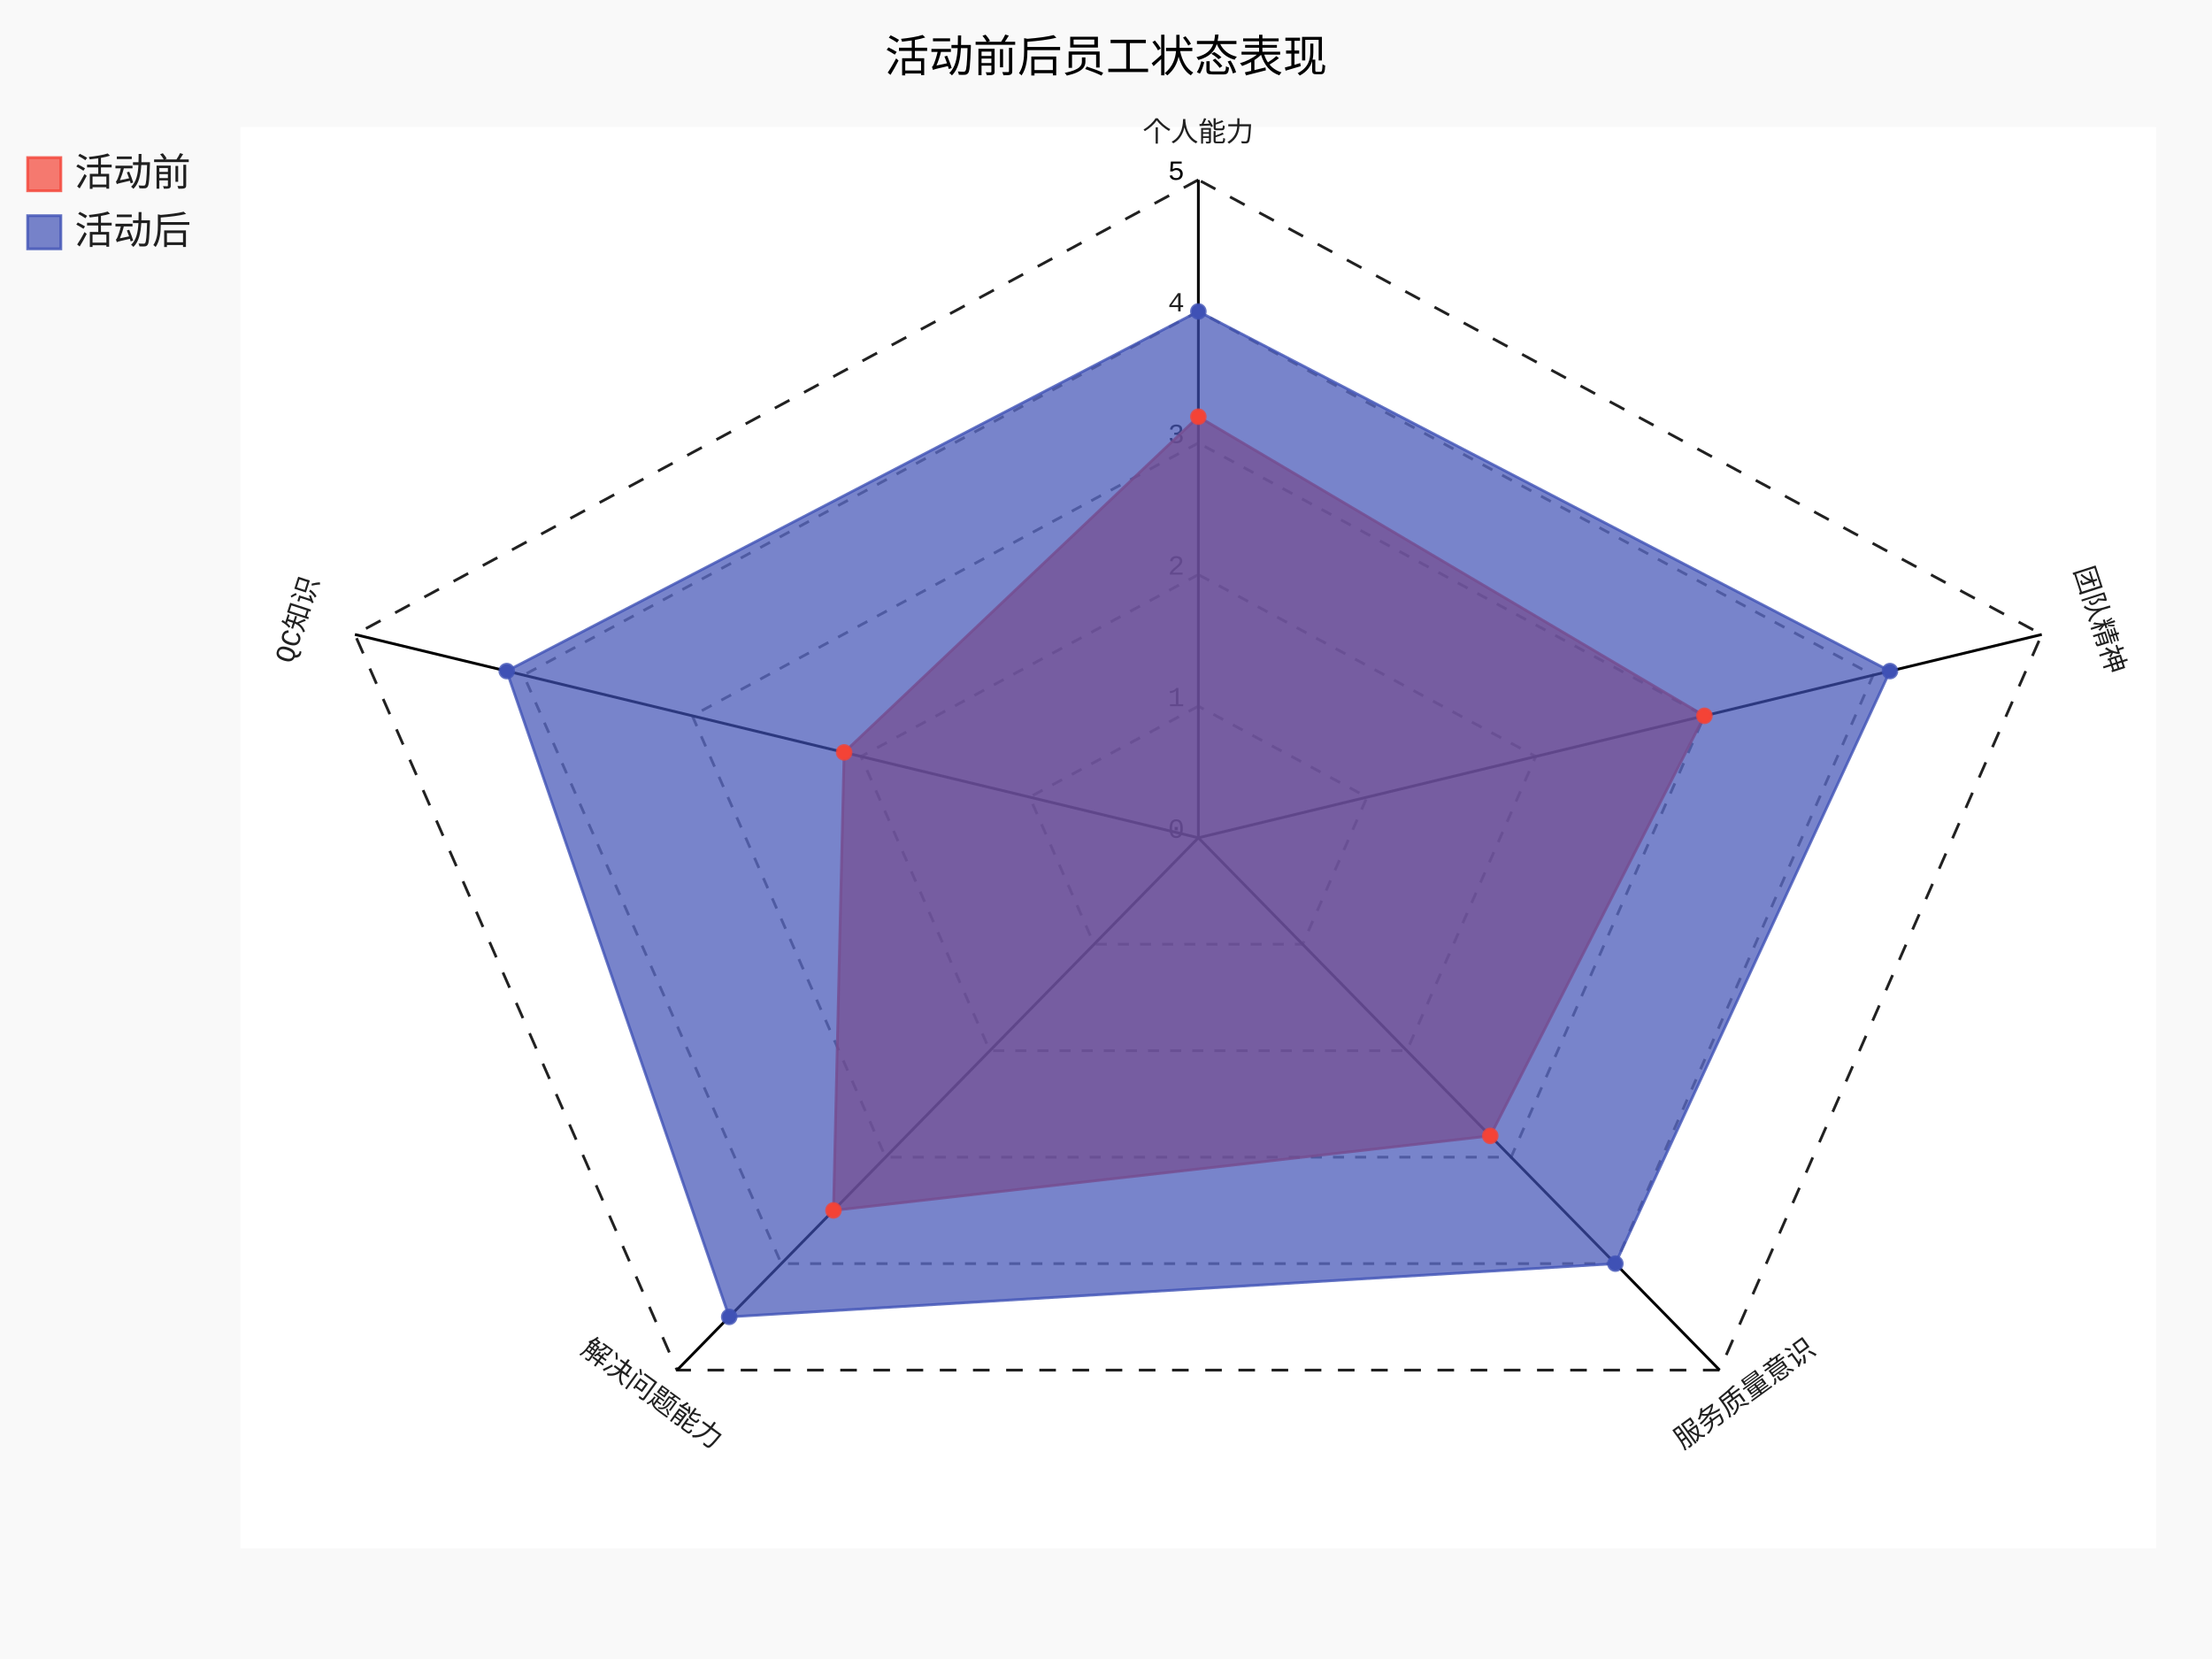
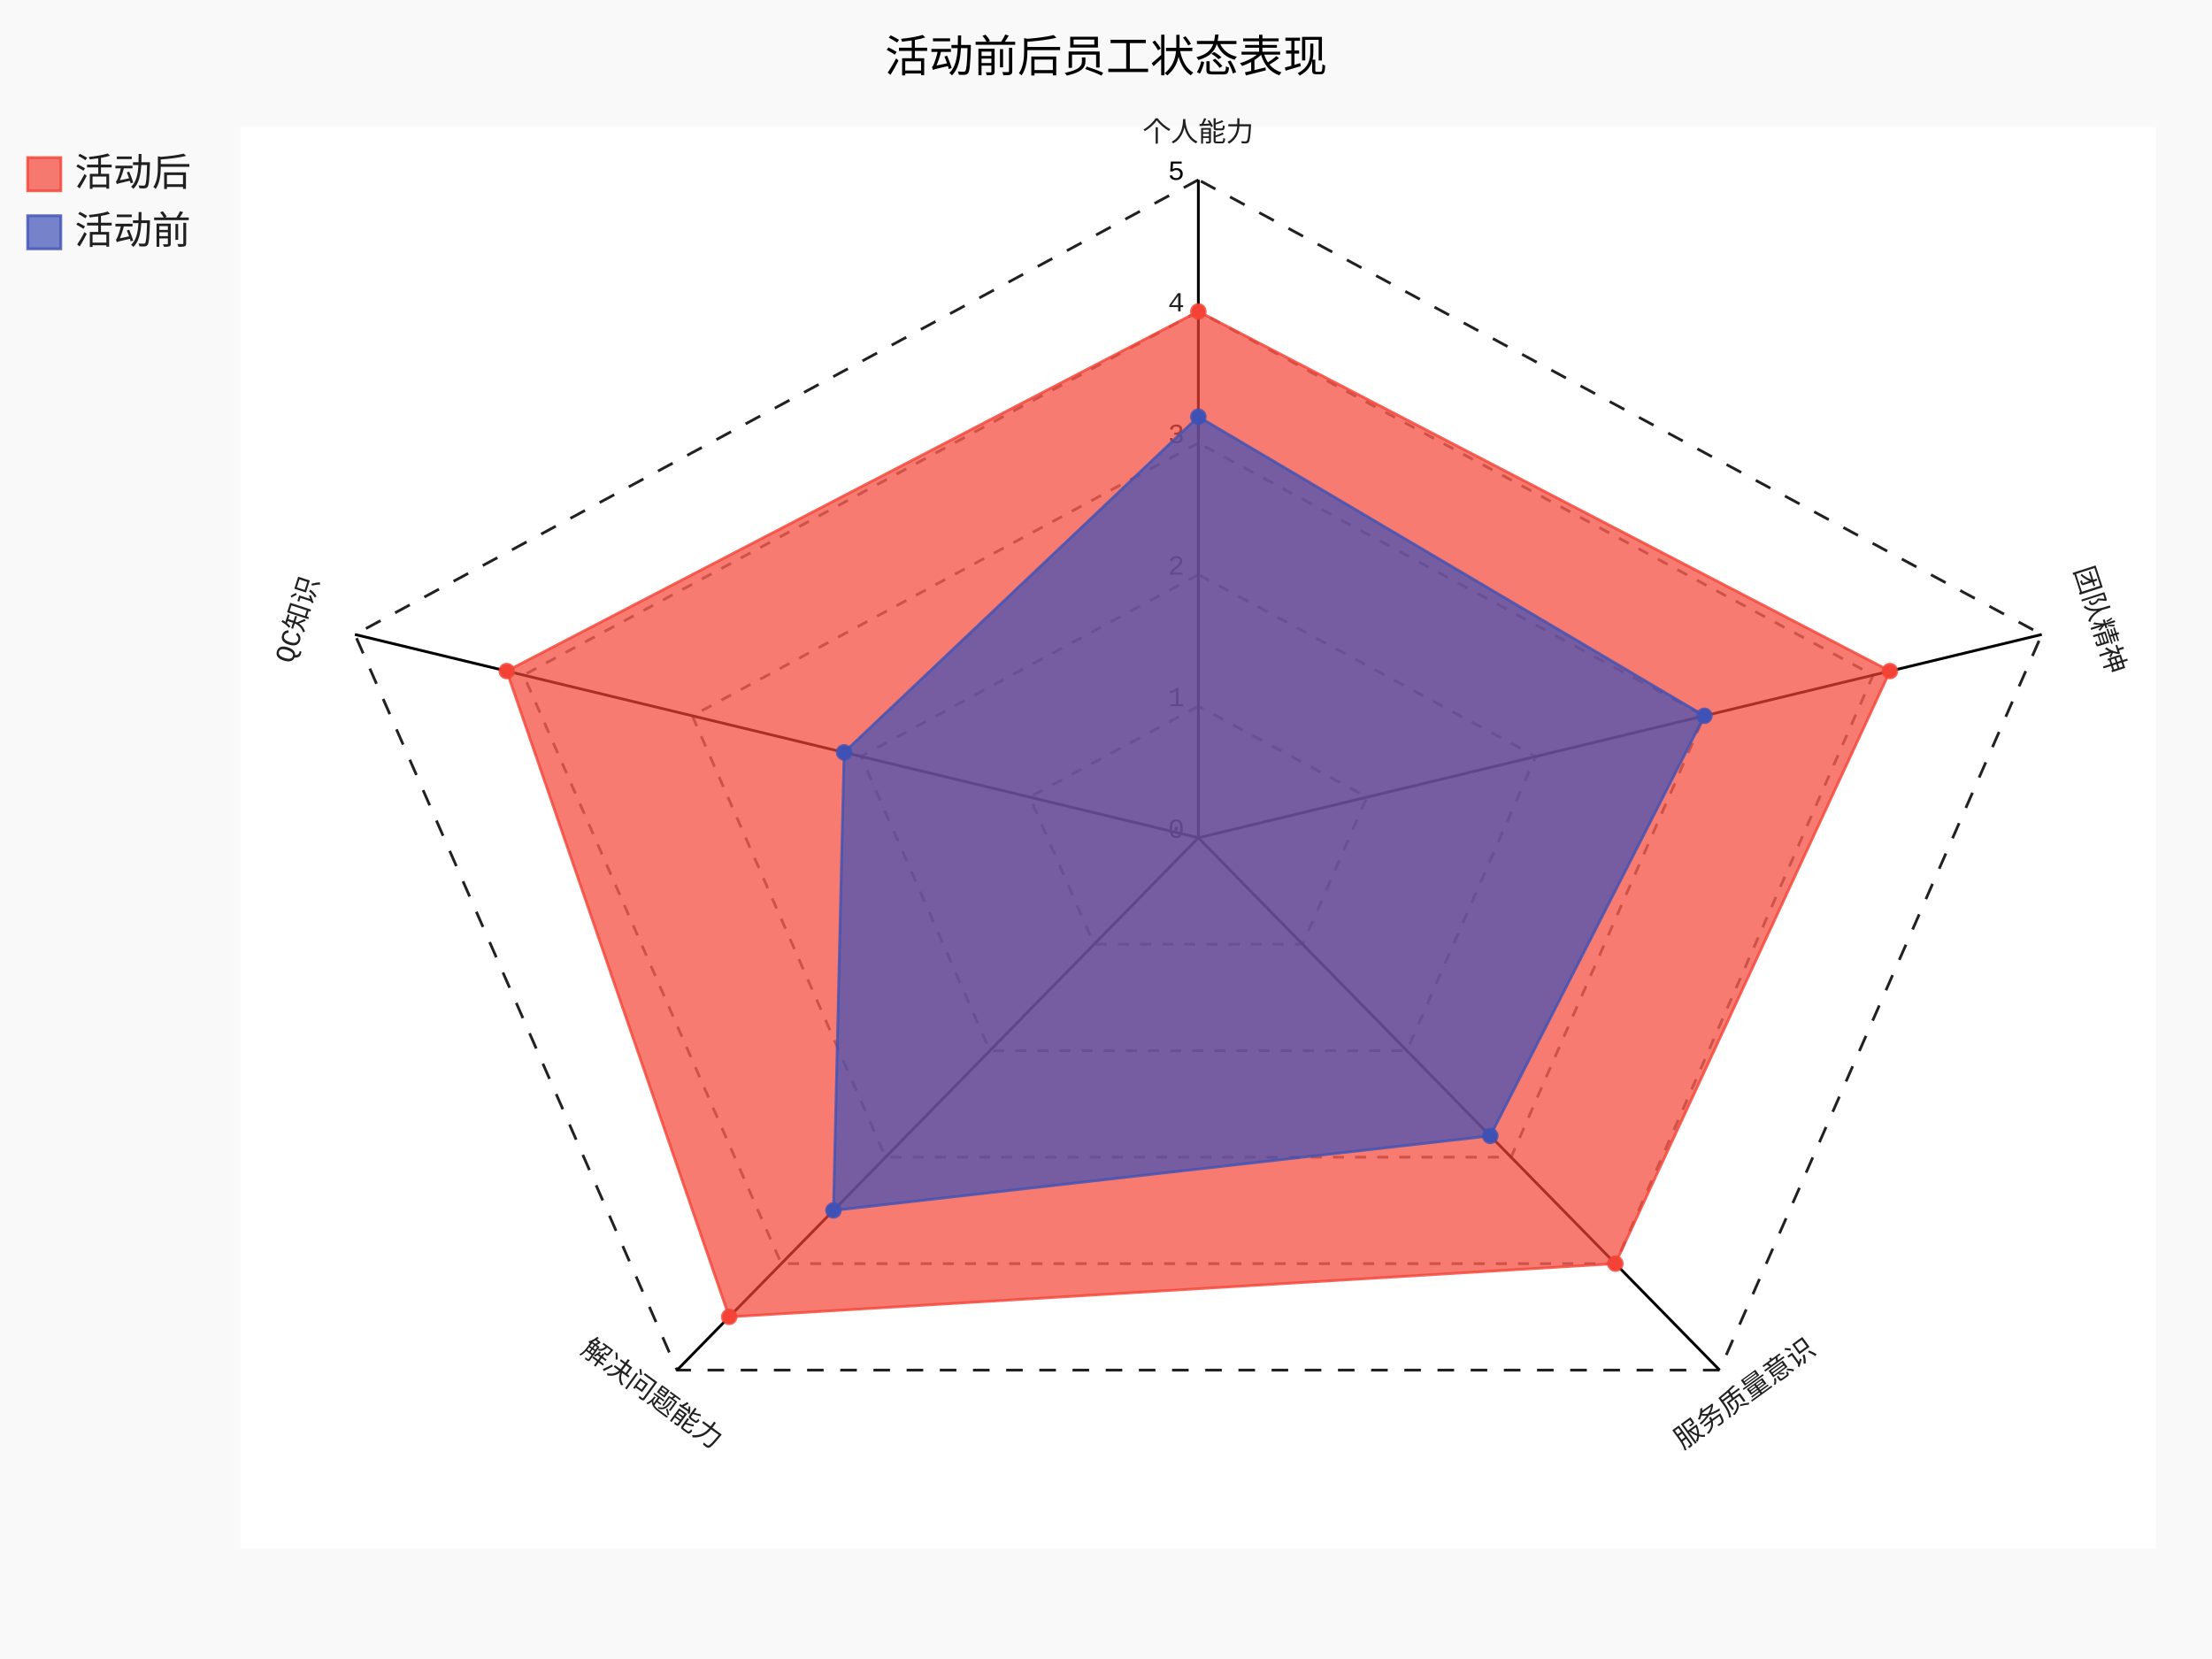
- <svg xmlns="http://www.w3.org/2000/svg" class="pygal-chart" id="chart-f42811aa-e9d6-4445-8fcc-391ecc8b8e47" viewBox="0 0 800 600">
+ <svg xmlns="http://www.w3.org/2000/svg" id="chart-470f6a6f-1949-46ae-a65e-4630b30e93d3" class="pygal-chart" viewBox="0 0 800 600">
  <defs>
-     <style type="text/css">#chart-f42811aa-e9d6-4445-8fcc-391ecc8b8e47{-webkit-user-select:none;-webkit-font-smoothing:antialiased;font-family:Consolas,"Liberation Mono",Menlo,Courier,monospace}#chart-f42811aa-e9d6-4445-8fcc-391ecc8b8e47 .title{font-family:Consolas,"Liberation Mono",Menlo,Courier,monospace;font-size:16px}#chart-f42811aa-e9d6-4445-8fcc-391ecc8b8e47 .legends .legend text{font-family:Consolas,"Liberation Mono",Menlo,Courier,monospace;font-size:14px}#chart-f42811aa-e9d6-4445-8fcc-391ecc8b8e47 .axis text{font-family:Consolas,"Liberation Mono",Menlo,Courier,monospace;font-size:10px}#chart-f42811aa-e9d6-4445-8fcc-391ecc8b8e47 .axis text.major{font-family:Consolas,"Liberation Mono",Menlo,Courier,monospace;font-size:10px}#chart-f42811aa-e9d6-4445-8fcc-391ecc8b8e47 .text-overlay text.value{font-family:Consolas,"Liberation Mono",Menlo,Courier,monospace;font-size:16px}#chart-f42811aa-e9d6-4445-8fcc-391ecc8b8e47 .text-overlay text.label{font-family:Consolas,"Liberation Mono",Menlo,Courier,monospace;font-size:10px}#chart-f42811aa-e9d6-4445-8fcc-391ecc8b8e47 .tooltip{font-family:Consolas,"Liberation Mono",Menlo,Courier,monospace;font-size:14px}#chart-f42811aa-e9d6-4445-8fcc-391ecc8b8e47 text.no_data{font-family:Consolas,"Liberation Mono",Menlo,Courier,monospace;font-size:64px}
- #chart-f42811aa-e9d6-4445-8fcc-391ecc8b8e47{background-color:rgba(249,249,249,1)}#chart-f42811aa-e9d6-4445-8fcc-391ecc8b8e47 path,#chart-f42811aa-e9d6-4445-8fcc-391ecc8b8e47 line,#chart-f42811aa-e9d6-4445-8fcc-391ecc8b8e47 rect,#chart-f42811aa-e9d6-4445-8fcc-391ecc8b8e47 circle{-webkit-transition:150ms;-moz-transition:150ms;transition:150ms}#chart-f42811aa-e9d6-4445-8fcc-391ecc8b8e47 .graph &gt; .background{fill:rgba(249,249,249,1)}#chart-f42811aa-e9d6-4445-8fcc-391ecc8b8e47 .plot &gt; .background{fill:rgba(255,255,255,1)}#chart-f42811aa-e9d6-4445-8fcc-391ecc8b8e47 .graph{fill:rgba(0,0,0,.87)}#chart-f42811aa-e9d6-4445-8fcc-391ecc8b8e47 text.no_data{fill:rgba(0,0,0,1)}#chart-f42811aa-e9d6-4445-8fcc-391ecc8b8e47 .title{fill:rgba(0,0,0,1)}#chart-f42811aa-e9d6-4445-8fcc-391ecc8b8e47 .legends .legend text{fill:rgba(0,0,0,.87)}#chart-f42811aa-e9d6-4445-8fcc-391ecc8b8e47 .legends .legend:hover text{fill:rgba(0,0,0,1)}#chart-f42811aa-e9d6-4445-8fcc-391ecc8b8e47 .axis .line{stroke:rgba(0,0,0,1)}#chart-f42811aa-e9d6-4445-8fcc-391ecc8b8e47 .axis .guide.line{stroke:rgba(0,0,0,.54)}#chart-f42811aa-e9d6-4445-8fcc-391ecc8b8e47 .axis .major.line{stroke:rgba(0,0,0,.87)}#chart-f42811aa-e9d6-4445-8fcc-391ecc8b8e47 .axis text.major{fill:rgba(0,0,0,1)}#chart-f42811aa-e9d6-4445-8fcc-391ecc8b8e47 .axis.y .guides:hover .guide.line,#chart-f42811aa-e9d6-4445-8fcc-391ecc8b8e47 .line-graph .axis.x .guides:hover .guide.line,#chart-f42811aa-e9d6-4445-8fcc-391ecc8b8e47 .stackedline-graph .axis.x .guides:hover .guide.line,#chart-f42811aa-e9d6-4445-8fcc-391ecc8b8e47 .xy-graph .axis.x .guides:hover .guide.line{stroke:rgba(0,0,0,1)}#chart-f42811aa-e9d6-4445-8fcc-391ecc8b8e47 .axis .guides:hover text{fill:rgba(0,0,0,1)}#chart-f42811aa-e9d6-4445-8fcc-391ecc8b8e47 .reactive{fill-opacity:.7;stroke-opacity:.8}#chart-f42811aa-e9d6-4445-8fcc-391ecc8b8e47 .ci{stroke:rgba(0,0,0,.87)}#chart-f42811aa-e9d6-4445-8fcc-391ecc8b8e47 .reactive.active,#chart-f42811aa-e9d6-4445-8fcc-391ecc8b8e47 .active .reactive{fill-opacity:.8;stroke-opacity:.9;stroke-width:4}#chart-f42811aa-e9d6-4445-8fcc-391ecc8b8e47 .ci .reactive.active{stroke-width:1.5}#chart-f42811aa-e9d6-4445-8fcc-391ecc8b8e47 .series text{fill:rgba(0,0,0,1)}#chart-f42811aa-e9d6-4445-8fcc-391ecc8b8e47 .tooltip rect{fill:rgba(255,255,255,1);stroke:rgba(0,0,0,1);-webkit-transition:opacity 150ms;-moz-transition:opacity 150ms;transition:opacity 150ms}#chart-f42811aa-e9d6-4445-8fcc-391ecc8b8e47 .tooltip .label{fill:rgba(0,0,0,.87)}#chart-f42811aa-e9d6-4445-8fcc-391ecc8b8e47 .tooltip .label{fill:rgba(0,0,0,.87)}#chart-f42811aa-e9d6-4445-8fcc-391ecc8b8e47 .tooltip .legend{font-size:.8em;fill:rgba(0,0,0,.54)}#chart-f42811aa-e9d6-4445-8fcc-391ecc8b8e47 .tooltip .x_label{font-size:.6em;fill:rgba(0,0,0,1)}#chart-f42811aa-e9d6-4445-8fcc-391ecc8b8e47 .tooltip .xlink{font-size:.5em;text-decoration:underline}#chart-f42811aa-e9d6-4445-8fcc-391ecc8b8e47 .tooltip .value{font-size:1.5em}#chart-f42811aa-e9d6-4445-8fcc-391ecc8b8e47 .bound{font-size:.5em}#chart-f42811aa-e9d6-4445-8fcc-391ecc8b8e47 .max-value{font-size:.75em;fill:rgba(0,0,0,.54)}#chart-f42811aa-e9d6-4445-8fcc-391ecc8b8e47 .map-element{fill:rgba(255,255,255,1);stroke:rgba(0,0,0,.54) !important}#chart-f42811aa-e9d6-4445-8fcc-391ecc8b8e47 .map-element .reactive{fill-opacity:inherit;stroke-opacity:inherit}#chart-f42811aa-e9d6-4445-8fcc-391ecc8b8e47 .color-0,#chart-f42811aa-e9d6-4445-8fcc-391ecc8b8e47 .color-0 a:visited{stroke:#F44336;fill:#F44336}#chart-f42811aa-e9d6-4445-8fcc-391ecc8b8e47 .color-1,#chart-f42811aa-e9d6-4445-8fcc-391ecc8b8e47 .color-1 a:visited{stroke:#3F51B5;fill:#3F51B5}#chart-f42811aa-e9d6-4445-8fcc-391ecc8b8e47 .text-overlay .color-0 text{fill:black}#chart-f42811aa-e9d6-4445-8fcc-391ecc8b8e47 .text-overlay .color-1 text{fill:black}
- #chart-f42811aa-e9d6-4445-8fcc-391ecc8b8e47 text.no_data{text-anchor:middle}#chart-f42811aa-e9d6-4445-8fcc-391ecc8b8e47 .guide.line{fill:none}#chart-f42811aa-e9d6-4445-8fcc-391ecc8b8e47 .centered{text-anchor:middle}#chart-f42811aa-e9d6-4445-8fcc-391ecc8b8e47 .title{text-anchor:middle}#chart-f42811aa-e9d6-4445-8fcc-391ecc8b8e47 .legends .legend text{fill-opacity:1}#chart-f42811aa-e9d6-4445-8fcc-391ecc8b8e47 .axis.x text{text-anchor:middle}#chart-f42811aa-e9d6-4445-8fcc-391ecc8b8e47 .axis.x:not(.web) text[transform]{text-anchor:start}#chart-f42811aa-e9d6-4445-8fcc-391ecc8b8e47 .axis.x:not(.web) text[transform].backwards{text-anchor:end}#chart-f42811aa-e9d6-4445-8fcc-391ecc8b8e47 .axis.y text{text-anchor:end}#chart-f42811aa-e9d6-4445-8fcc-391ecc8b8e47 .axis.y text[transform].backwards{text-anchor:start}#chart-f42811aa-e9d6-4445-8fcc-391ecc8b8e47 .axis.y2 text{text-anchor:start}#chart-f42811aa-e9d6-4445-8fcc-391ecc8b8e47 .axis.y2 text[transform].backwards{text-anchor:end}#chart-f42811aa-e9d6-4445-8fcc-391ecc8b8e47 .axis .guide.line{stroke-dasharray:4,4}#chart-f42811aa-e9d6-4445-8fcc-391ecc8b8e47 .axis .major.guide.line{stroke-dasharray:6,6}#chart-f42811aa-e9d6-4445-8fcc-391ecc8b8e47 .horizontal .axis.y .guide.line,#chart-f42811aa-e9d6-4445-8fcc-391ecc8b8e47 .horizontal .axis.y2 .guide.line,#chart-f42811aa-e9d6-4445-8fcc-391ecc8b8e47 .vertical .axis.x .guide.line{opacity:0}#chart-f42811aa-e9d6-4445-8fcc-391ecc8b8e47 .horizontal .axis.always_show .guide.line,#chart-f42811aa-e9d6-4445-8fcc-391ecc8b8e47 .vertical .axis.always_show .guide.line{opacity:1 !important}#chart-f42811aa-e9d6-4445-8fcc-391ecc8b8e47 .axis.y .guides:hover .guide.line,#chart-f42811aa-e9d6-4445-8fcc-391ecc8b8e47 .axis.y2 .guides:hover .guide.line,#chart-f42811aa-e9d6-4445-8fcc-391ecc8b8e47 .axis.x .guides:hover .guide.line{opacity:1}#chart-f42811aa-e9d6-4445-8fcc-391ecc8b8e47 .axis .guides:hover text{opacity:1}#chart-f42811aa-e9d6-4445-8fcc-391ecc8b8e47 .nofill{fill:none}#chart-f42811aa-e9d6-4445-8fcc-391ecc8b8e47 .subtle-fill{fill-opacity:.2}#chart-f42811aa-e9d6-4445-8fcc-391ecc8b8e47 .dot{stroke-width:1px;fill-opacity:1}#chart-f42811aa-e9d6-4445-8fcc-391ecc8b8e47 .dot.active{stroke-width:5px}#chart-f42811aa-e9d6-4445-8fcc-391ecc8b8e47 .dot.negative{fill:transparent}#chart-f42811aa-e9d6-4445-8fcc-391ecc8b8e47 text,#chart-f42811aa-e9d6-4445-8fcc-391ecc8b8e47 tspan{stroke:none !important}#chart-f42811aa-e9d6-4445-8fcc-391ecc8b8e47 .series text.active{opacity:1}#chart-f42811aa-e9d6-4445-8fcc-391ecc8b8e47 .tooltip rect{fill-opacity:.95;stroke-width:.5}#chart-f42811aa-e9d6-4445-8fcc-391ecc8b8e47 .tooltip text{fill-opacity:1}#chart-f42811aa-e9d6-4445-8fcc-391ecc8b8e47 .showable{visibility:hidden}#chart-f42811aa-e9d6-4445-8fcc-391ecc8b8e47 .showable.shown{visibility:visible}#chart-f42811aa-e9d6-4445-8fcc-391ecc8b8e47 .gauge-background{fill:rgba(229,229,229,1);stroke:none}#chart-f42811aa-e9d6-4445-8fcc-391ecc8b8e47 .bg-lines{stroke:rgba(249,249,249,1);stroke-width:2px}</style>
+     <style type="text/css">#chart-470f6a6f-1949-46ae-a65e-4630b30e93d3{-webkit-user-select:none;-webkit-font-smoothing:antialiased;font-family:Consolas,"Liberation Mono",Menlo,Courier,monospace}#chart-470f6a6f-1949-46ae-a65e-4630b30e93d3 .title{font-family:Consolas,"Liberation Mono",Menlo,Courier,monospace;font-size:16px}#chart-470f6a6f-1949-46ae-a65e-4630b30e93d3 .legends .legend text{font-family:Consolas,"Liberation Mono",Menlo,Courier,monospace;font-size:14px}#chart-470f6a6f-1949-46ae-a65e-4630b30e93d3 .axis text{font-family:Consolas,"Liberation Mono",Menlo,Courier,monospace;font-size:10px}#chart-470f6a6f-1949-46ae-a65e-4630b30e93d3 .axis text.major{font-family:Consolas,"Liberation Mono",Menlo,Courier,monospace;font-size:10px}#chart-470f6a6f-1949-46ae-a65e-4630b30e93d3 .text-overlay text.value{font-family:Consolas,"Liberation Mono",Menlo,Courier,monospace;font-size:16px}#chart-470f6a6f-1949-46ae-a65e-4630b30e93d3 .text-overlay text.label{font-family:Consolas,"Liberation Mono",Menlo,Courier,monospace;font-size:10px}#chart-470f6a6f-1949-46ae-a65e-4630b30e93d3 .tooltip{font-family:Consolas,"Liberation Mono",Menlo,Courier,monospace;font-size:14px}#chart-470f6a6f-1949-46ae-a65e-4630b30e93d3 text.no_data{font-family:Consolas,"Liberation Mono",Menlo,Courier,monospace;font-size:64px}
+ #chart-470f6a6f-1949-46ae-a65e-4630b30e93d3{background-color:rgba(249,249,249,1)}#chart-470f6a6f-1949-46ae-a65e-4630b30e93d3 path,#chart-470f6a6f-1949-46ae-a65e-4630b30e93d3 line,#chart-470f6a6f-1949-46ae-a65e-4630b30e93d3 rect,#chart-470f6a6f-1949-46ae-a65e-4630b30e93d3 circle{-webkit-transition:150ms;-moz-transition:150ms;transition:150ms}#chart-470f6a6f-1949-46ae-a65e-4630b30e93d3 .graph &gt; .background{fill:rgba(249,249,249,1)}#chart-470f6a6f-1949-46ae-a65e-4630b30e93d3 .plot &gt; .background{fill:rgba(255,255,255,1)}#chart-470f6a6f-1949-46ae-a65e-4630b30e93d3 .graph{fill:rgba(0,0,0,.87)}#chart-470f6a6f-1949-46ae-a65e-4630b30e93d3 text.no_data{fill:rgba(0,0,0,1)}#chart-470f6a6f-1949-46ae-a65e-4630b30e93d3 .title{fill:rgba(0,0,0,1)}#chart-470f6a6f-1949-46ae-a65e-4630b30e93d3 .legends .legend text{fill:rgba(0,0,0,.87)}#chart-470f6a6f-1949-46ae-a65e-4630b30e93d3 .legends .legend:hover text{fill:rgba(0,0,0,1)}#chart-470f6a6f-1949-46ae-a65e-4630b30e93d3 .axis .line{stroke:rgba(0,0,0,1)}#chart-470f6a6f-1949-46ae-a65e-4630b30e93d3 .axis .guide.line{stroke:rgba(0,0,0,.54)}#chart-470f6a6f-1949-46ae-a65e-4630b30e93d3 .axis .major.line{stroke:rgba(0,0,0,.87)}#chart-470f6a6f-1949-46ae-a65e-4630b30e93d3 .axis text.major{fill:rgba(0,0,0,1)}#chart-470f6a6f-1949-46ae-a65e-4630b30e93d3 .axis.y .guides:hover .guide.line,#chart-470f6a6f-1949-46ae-a65e-4630b30e93d3 .line-graph .axis.x .guides:hover .guide.line,#chart-470f6a6f-1949-46ae-a65e-4630b30e93d3 .stackedline-graph .axis.x .guides:hover .guide.line,#chart-470f6a6f-1949-46ae-a65e-4630b30e93d3 .xy-graph .axis.x .guides:hover .guide.line{stroke:rgba(0,0,0,1)}#chart-470f6a6f-1949-46ae-a65e-4630b30e93d3 .axis .guides:hover text{fill:rgba(0,0,0,1)}#chart-470f6a6f-1949-46ae-a65e-4630b30e93d3 .reactive{fill-opacity:.7;stroke-opacity:.8}#chart-470f6a6f-1949-46ae-a65e-4630b30e93d3 .ci{stroke:rgba(0,0,0,.87)}#chart-470f6a6f-1949-46ae-a65e-4630b30e93d3 .reactive.active,#chart-470f6a6f-1949-46ae-a65e-4630b30e93d3 .active .reactive{fill-opacity:.8;stroke-opacity:.9;stroke-width:4}#chart-470f6a6f-1949-46ae-a65e-4630b30e93d3 .ci .reactive.active{stroke-width:1.5}#chart-470f6a6f-1949-46ae-a65e-4630b30e93d3 .series text{fill:rgba(0,0,0,1)}#chart-470f6a6f-1949-46ae-a65e-4630b30e93d3 .tooltip rect{fill:rgba(255,255,255,1);stroke:rgba(0,0,0,1);-webkit-transition:opacity 150ms;-moz-transition:opacity 150ms;transition:opacity 150ms}#chart-470f6a6f-1949-46ae-a65e-4630b30e93d3 .tooltip .label{fill:rgba(0,0,0,.87)}#chart-470f6a6f-1949-46ae-a65e-4630b30e93d3 .tooltip .label{fill:rgba(0,0,0,.87)}#chart-470f6a6f-1949-46ae-a65e-4630b30e93d3 .tooltip .legend{font-size:.8em;fill:rgba(0,0,0,.54)}#chart-470f6a6f-1949-46ae-a65e-4630b30e93d3 .tooltip .x_label{font-size:.6em;fill:rgba(0,0,0,1)}#chart-470f6a6f-1949-46ae-a65e-4630b30e93d3 .tooltip .xlink{font-size:.5em;text-decoration:underline}#chart-470f6a6f-1949-46ae-a65e-4630b30e93d3 .tooltip .value{font-size:1.5em}#chart-470f6a6f-1949-46ae-a65e-4630b30e93d3 .bound{font-size:.5em}#chart-470f6a6f-1949-46ae-a65e-4630b30e93d3 .max-value{font-size:.75em;fill:rgba(0,0,0,.54)}#chart-470f6a6f-1949-46ae-a65e-4630b30e93d3 .map-element{fill:rgba(255,255,255,1);stroke:rgba(0,0,0,.54) !important}#chart-470f6a6f-1949-46ae-a65e-4630b30e93d3 .map-element .reactive{fill-opacity:inherit;stroke-opacity:inherit}#chart-470f6a6f-1949-46ae-a65e-4630b30e93d3 .color-0,#chart-470f6a6f-1949-46ae-a65e-4630b30e93d3 .color-0 a:visited{stroke:#F44336;fill:#F44336}#chart-470f6a6f-1949-46ae-a65e-4630b30e93d3 .color-1,#chart-470f6a6f-1949-46ae-a65e-4630b30e93d3 .color-1 a:visited{stroke:#3F51B5;fill:#3F51B5}#chart-470f6a6f-1949-46ae-a65e-4630b30e93d3 .text-overlay .color-0 text{fill:black}#chart-470f6a6f-1949-46ae-a65e-4630b30e93d3 .text-overlay .color-1 text{fill:black}
+ #chart-470f6a6f-1949-46ae-a65e-4630b30e93d3 text.no_data{text-anchor:middle}#chart-470f6a6f-1949-46ae-a65e-4630b30e93d3 .guide.line{fill:none}#chart-470f6a6f-1949-46ae-a65e-4630b30e93d3 .centered{text-anchor:middle}#chart-470f6a6f-1949-46ae-a65e-4630b30e93d3 .title{text-anchor:middle}#chart-470f6a6f-1949-46ae-a65e-4630b30e93d3 .legends .legend text{fill-opacity:1}#chart-470f6a6f-1949-46ae-a65e-4630b30e93d3 .axis.x text{text-anchor:middle}#chart-470f6a6f-1949-46ae-a65e-4630b30e93d3 .axis.x:not(.web) text[transform]{text-anchor:start}#chart-470f6a6f-1949-46ae-a65e-4630b30e93d3 .axis.x:not(.web) text[transform].backwards{text-anchor:end}#chart-470f6a6f-1949-46ae-a65e-4630b30e93d3 .axis.y text{text-anchor:end}#chart-470f6a6f-1949-46ae-a65e-4630b30e93d3 .axis.y text[transform].backwards{text-anchor:start}#chart-470f6a6f-1949-46ae-a65e-4630b30e93d3 .axis.y2 text{text-anchor:start}#chart-470f6a6f-1949-46ae-a65e-4630b30e93d3 .axis.y2 text[transform].backwards{text-anchor:end}#chart-470f6a6f-1949-46ae-a65e-4630b30e93d3 .axis .guide.line{stroke-dasharray:4,4}#chart-470f6a6f-1949-46ae-a65e-4630b30e93d3 .axis .major.guide.line{stroke-dasharray:6,6}#chart-470f6a6f-1949-46ae-a65e-4630b30e93d3 .horizontal .axis.y .guide.line,#chart-470f6a6f-1949-46ae-a65e-4630b30e93d3 .horizontal .axis.y2 .guide.line,#chart-470f6a6f-1949-46ae-a65e-4630b30e93d3 .vertical .axis.x .guide.line{opacity:0}#chart-470f6a6f-1949-46ae-a65e-4630b30e93d3 .horizontal .axis.always_show .guide.line,#chart-470f6a6f-1949-46ae-a65e-4630b30e93d3 .vertical .axis.always_show .guide.line{opacity:1 !important}#chart-470f6a6f-1949-46ae-a65e-4630b30e93d3 .axis.y .guides:hover .guide.line,#chart-470f6a6f-1949-46ae-a65e-4630b30e93d3 .axis.y2 .guides:hover .guide.line,#chart-470f6a6f-1949-46ae-a65e-4630b30e93d3 .axis.x .guides:hover .guide.line{opacity:1}#chart-470f6a6f-1949-46ae-a65e-4630b30e93d3 .axis .guides:hover text{opacity:1}#chart-470f6a6f-1949-46ae-a65e-4630b30e93d3 .nofill{fill:none}#chart-470f6a6f-1949-46ae-a65e-4630b30e93d3 .subtle-fill{fill-opacity:.2}#chart-470f6a6f-1949-46ae-a65e-4630b30e93d3 .dot{stroke-width:1px;fill-opacity:1}#chart-470f6a6f-1949-46ae-a65e-4630b30e93d3 .dot.active{stroke-width:5px}#chart-470f6a6f-1949-46ae-a65e-4630b30e93d3 .dot.negative{fill:transparent}#chart-470f6a6f-1949-46ae-a65e-4630b30e93d3 text,#chart-470f6a6f-1949-46ae-a65e-4630b30e93d3 tspan{stroke:none !important}#chart-470f6a6f-1949-46ae-a65e-4630b30e93d3 .series text.active{opacity:1}#chart-470f6a6f-1949-46ae-a65e-4630b30e93d3 .tooltip rect{fill-opacity:.95;stroke-width:.5}#chart-470f6a6f-1949-46ae-a65e-4630b30e93d3 .tooltip text{fill-opacity:1}#chart-470f6a6f-1949-46ae-a65e-4630b30e93d3 .showable{visibility:hidden}#chart-470f6a6f-1949-46ae-a65e-4630b30e93d3 .showable.shown{visibility:visible}#chart-470f6a6f-1949-46ae-a65e-4630b30e93d3 .gauge-background{fill:rgba(229,229,229,1);stroke:none}#chart-470f6a6f-1949-46ae-a65e-4630b30e93d3 .bg-lines{stroke:rgba(249,249,249,1);stroke-width:2px}</style>
  </defs>
  <g class="graph radar-graph vertical">
    <rect class="background" height="600" width="800" x="0" y="0" />
    <g class="plot" transform="translate(87, 46)">
      <rect class="background" height="514" width="692.8" x="0" y="0" />
      <g class="axis y web">
        <g class="guides">
          <path class="major guide line" d="M346.4 19.037 L41.357 183.465 157.873 449.516 534.927 449.516 651.443 183.465 346.4 19.037 Z" />
          <text class="major" x="341.4" y="19.037">5</text>
        </g>
        <g class="guides">
          <path class="guide line" d="M346.4 66.63 L102.366 198.172 195.579 411.013 497.221 411.013 590.434 198.172 346.4 66.63 Z" />
          <text class="" x="341.4" y="66.63">4</text>
        </g>
        <g class="guides">
          <path class="guide line" d="M346.4 114.222 L163.374 212.879 233.284 372.51 459.516 372.51 529.426 212.879 346.4 114.222 Z" />
          <text class="" x="341.4" y="114.222">3</text>
        </g>
        <g class="guides">
          <path class="guide line" d="M346.4 161.815 L224.383 227.586 270.989 334.006 421.811 334.006 468.417 227.586 346.4 161.815 Z" />
          <text class="" x="341.4" y="161.815">2</text>
        </g>
        <g class="guides">
          <path class="guide line" d="M346.4 209.407 L285.391 242.293 308.695 295.503 384.105 295.503 407.409 242.293 346.4 209.407 Z" />
          <text class="" x="341.4" y="209.407">1</text>
        </g>
        <g class="guides">
          <path class="major guide line" d="M346.4 257 L346.4 257 346.4 257 346.4 257 346.4 257 346.4 257 Z" />
          <text class="major" x="341.4" y="257.0">0</text>
        </g>
      </g>
      <g class="axis x web">
        <g class="guides">
          <path class="line" d="M346.4 257 L346.4 19.037" />
-           <text class="" transform="rotate(0 346.4 5.14)" x="346.4" y="5.14">个人能力</text>
+           <text class="" x="346.4" y="5.14" transform="rotate(0 346.4 5.14)">个人能力</text>
        </g>
        <g class="guides">
          <path class="line" d="M346.4 257 L41.357 183.465" />
-           <text class="" transform="rotate(-72 23.54294 179.171)" x="23.543" y="179.171">QC知识</text>
+           <text class="" x="23.543" y="179.171" transform="rotate(-72 23.54294 179.171)">QC知识</text>
        </g>
        <g class="guides">
          <path class="line" d="M346.4 257 L157.873 449.516" />
-           <text class="" transform="rotate(-324 146.8634 460.759)" x="146.863" y="460.759">解决问题能力</text>
+           <text class="" x="146.863" y="460.759" transform="rotate(-324 146.8634 460.759)">解决问题能力</text>
        </g>
        <g class="guides">
          <path class="line" d="M346.4 257 L534.927 449.516" />
-           <text class="" transform="rotate(-396 545.9366 460.759)" x="545.937" y="460.759">服务质量意识</text>
+           <text class="" x="545.937" y="460.759" transform="rotate(-396 545.9366 460.759)">服务质量意识</text>
        </g>
        <g class="guides">
          <path class="line" d="M346.4 257 L651.443 183.465" />
-           <text class="" transform="rotate(-288 669.2571 179.171)" x="669.257" y="179.171">团队精神</text>
+           <text class="" x="669.257" y="179.171" transform="rotate(-288 669.2571 179.171)">团队精神</text>
        </g>
      </g>
      <g class="series serie-0 color-0">
-         <path class="line reactive" d="M346.4 104.704 L218.282 226.115 214.431 391.761 451.975 364.809 529.426 212.879 Z" />
+         <path class="line reactive" d="M346.4 66.63 L96.265 196.702 176.726 430.264 497.221 411.013 596.535 196.702 Z" />
      </g>
      <g class="series serie-1 color-1">
-         <path class="line reactive" d="M346.4 66.63 L96.265 196.702 176.726 430.264 497.221 411.013 596.535 196.702 Z" />
+         <path class="line reactive" d="M346.4 104.704 L218.282 226.115 214.431 391.761 451.975 364.809 529.426 212.879 Z" />
      </g>
    </g>
    <g class="titles">
      <text class="title plot_title" x="400.0" y="26">活动前后员工状态表现</text>
    </g>
    <g class="plot overlay" transform="translate(87, 46)">
      <g class="series serie-0 color-0">
+         <g class="dots">
+           <circle class="dot reactive tooltip-trigger" cx="346.4" cy="66.63" r="2.5" />
+         </g>
+         <g class="dots">
+           <circle class="dot reactive tooltip-trigger" cx="96.265" cy="196.702" r="2.5" />
+         </g>
+         <g class="dots">
+           <circle class="dot reactive tooltip-trigger" cx="176.726" cy="430.264" r="2.5" />
+         </g>
+         <g class="dots">
+           <circle class="dot reactive tooltip-trigger" cx="497.221" cy="411.013" r="2.5" />
+         </g>
+         <g class="dots">
+           <circle class="dot reactive tooltip-trigger" cx="596.535" cy="196.702" r="2.5" />
+         </g>
+       </g>
+       <g class="series serie-1 color-1">
        <g class="dots">
          <circle class="dot reactive tooltip-trigger" cx="346.4" cy="104.704" r="2.5" />
        </g>
        <g class="dots">
          <circle class="dot reactive tooltip-trigger" cx="218.282" cy="226.115" r="2.5" />
        </g>
        <g class="dots">
          <circle class="dot reactive tooltip-trigger" cx="214.431" cy="391.761" r="2.5" />
        </g>
        <g class="dots">
          <circle class="dot reactive tooltip-trigger" cx="451.975" cy="364.809" r="2.5" />
        </g>
        <g class="dots">
          <circle class="dot reactive tooltip-trigger" cx="529.426" cy="212.879" r="2.5" />
        </g>
      </g>
-       <g class="series serie-1 color-1">
-         <g class="dots">
-           <circle class="dot reactive tooltip-trigger" cx="346.4" cy="66.63" r="2.5" />
-         </g>
-         <g class="dots">
-           <circle class="dot reactive tooltip-trigger" cx="96.265" cy="196.702" r="2.5" />
-         </g>
-         <g class="dots">
-           <circle class="dot reactive tooltip-trigger" cx="176.726" cy="430.264" r="2.5" />
-         </g>
-         <g class="dots">
-           <circle class="dot reactive tooltip-trigger" cx="497.221" cy="411.013" r="2.5" />
-         </g>
-         <g class="dots">
-           <circle class="dot reactive tooltip-trigger" cx="596.535" cy="196.702" r="2.5" />
-         </g>
-       </g>
    </g>
    <g class="plot text-overlay" transform="translate(87, 46)">
      <g class="series serie-0 color-0" />
      <g class="series serie-1 color-1" />
    </g>
    <g class="plot tooltip-overlay" transform="translate(87, 46)">
      <g class="tooltip" style="opacity: 0" transform="translate(0 0)">
        <rect class="tooltip-box" height="0" rx="0" ry="0" width="0" />
        <g class="text" />
      </g>
    </g>
    <g class="legends" transform="translate(10, 56)">
      <g class="legend reactive activate-serie" id="activate-serie-0">
        <rect class="color-0 reactive" height="12" width="12" x="0.0" y="1.0" />
-         <text x="17.0" y="11.2">活动前</text>
+         <text x="17.0" y="11.2">活动后</text>
      </g>
      <g class="legend reactive activate-serie" id="activate-serie-1">
        <rect class="color-1 reactive" height="12" width="12" x="0.0" y="22.0" />
-         <text x="17.0" y="32.2">活动后</text>
+         <text x="17.0" y="32.2">活动前</text>
      </g>
    </g>
    <g class="legends" transform="translate(790, 56)" />
  </g>
</svg>
